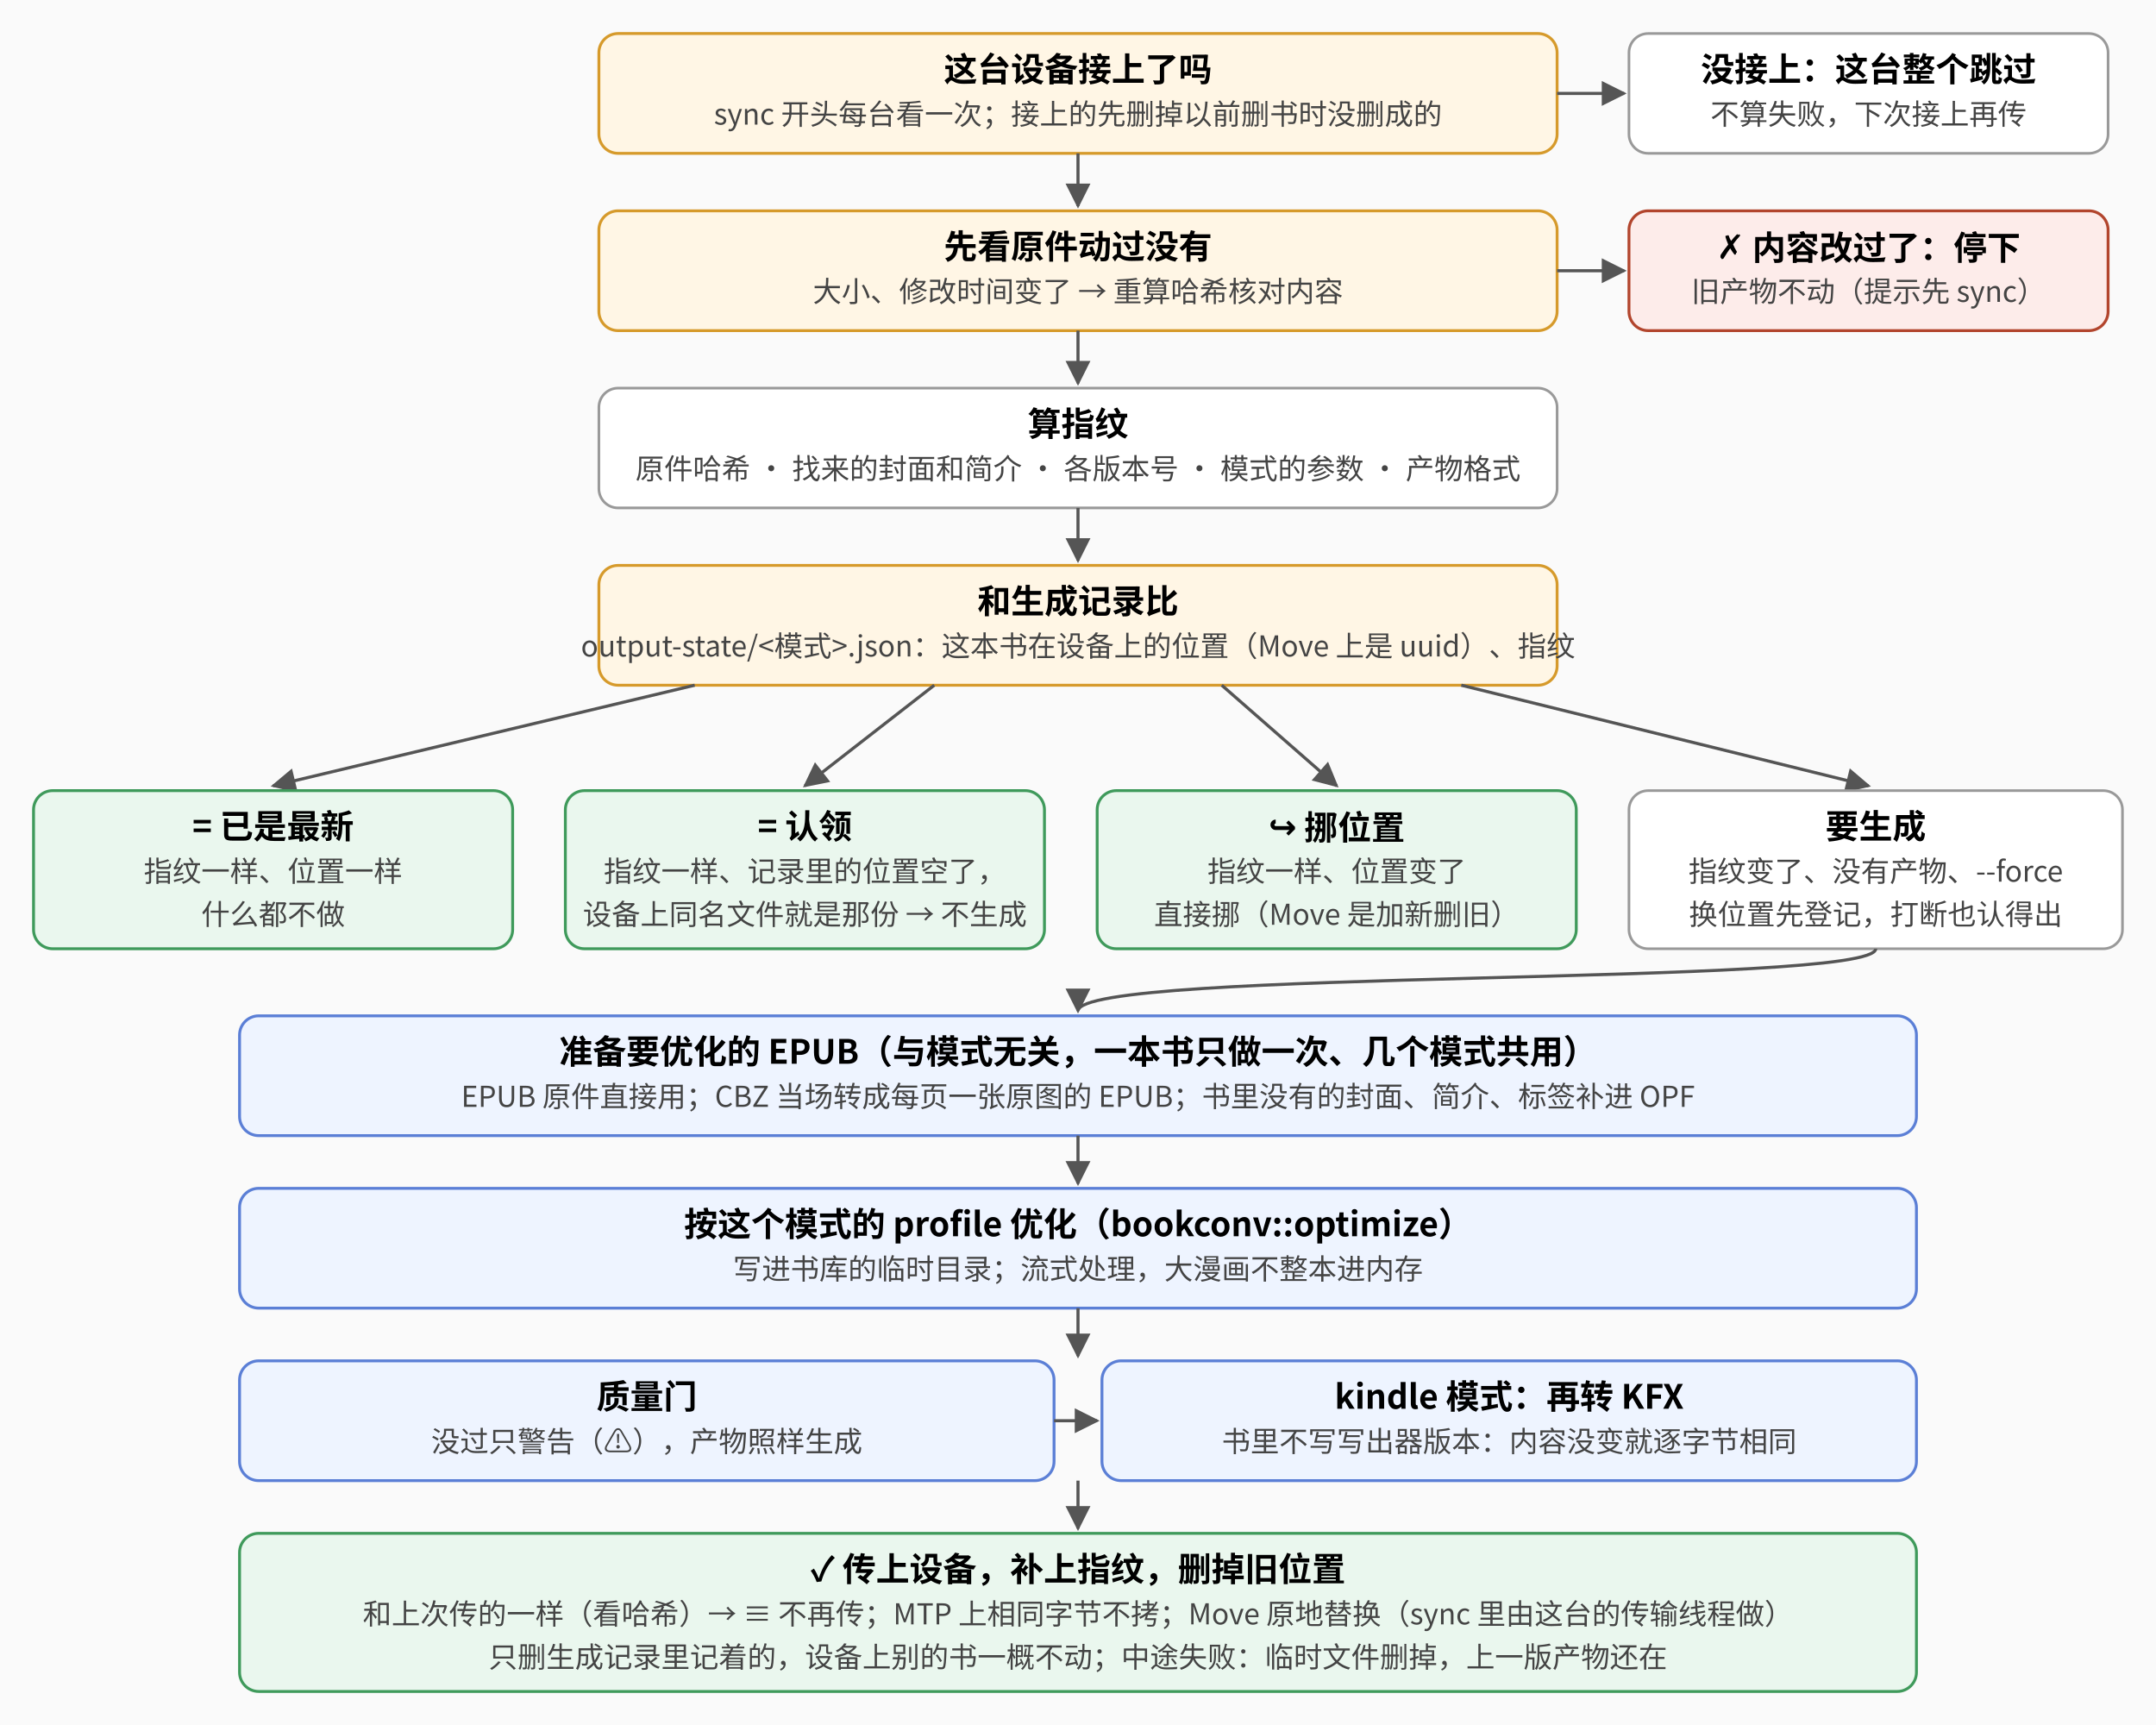
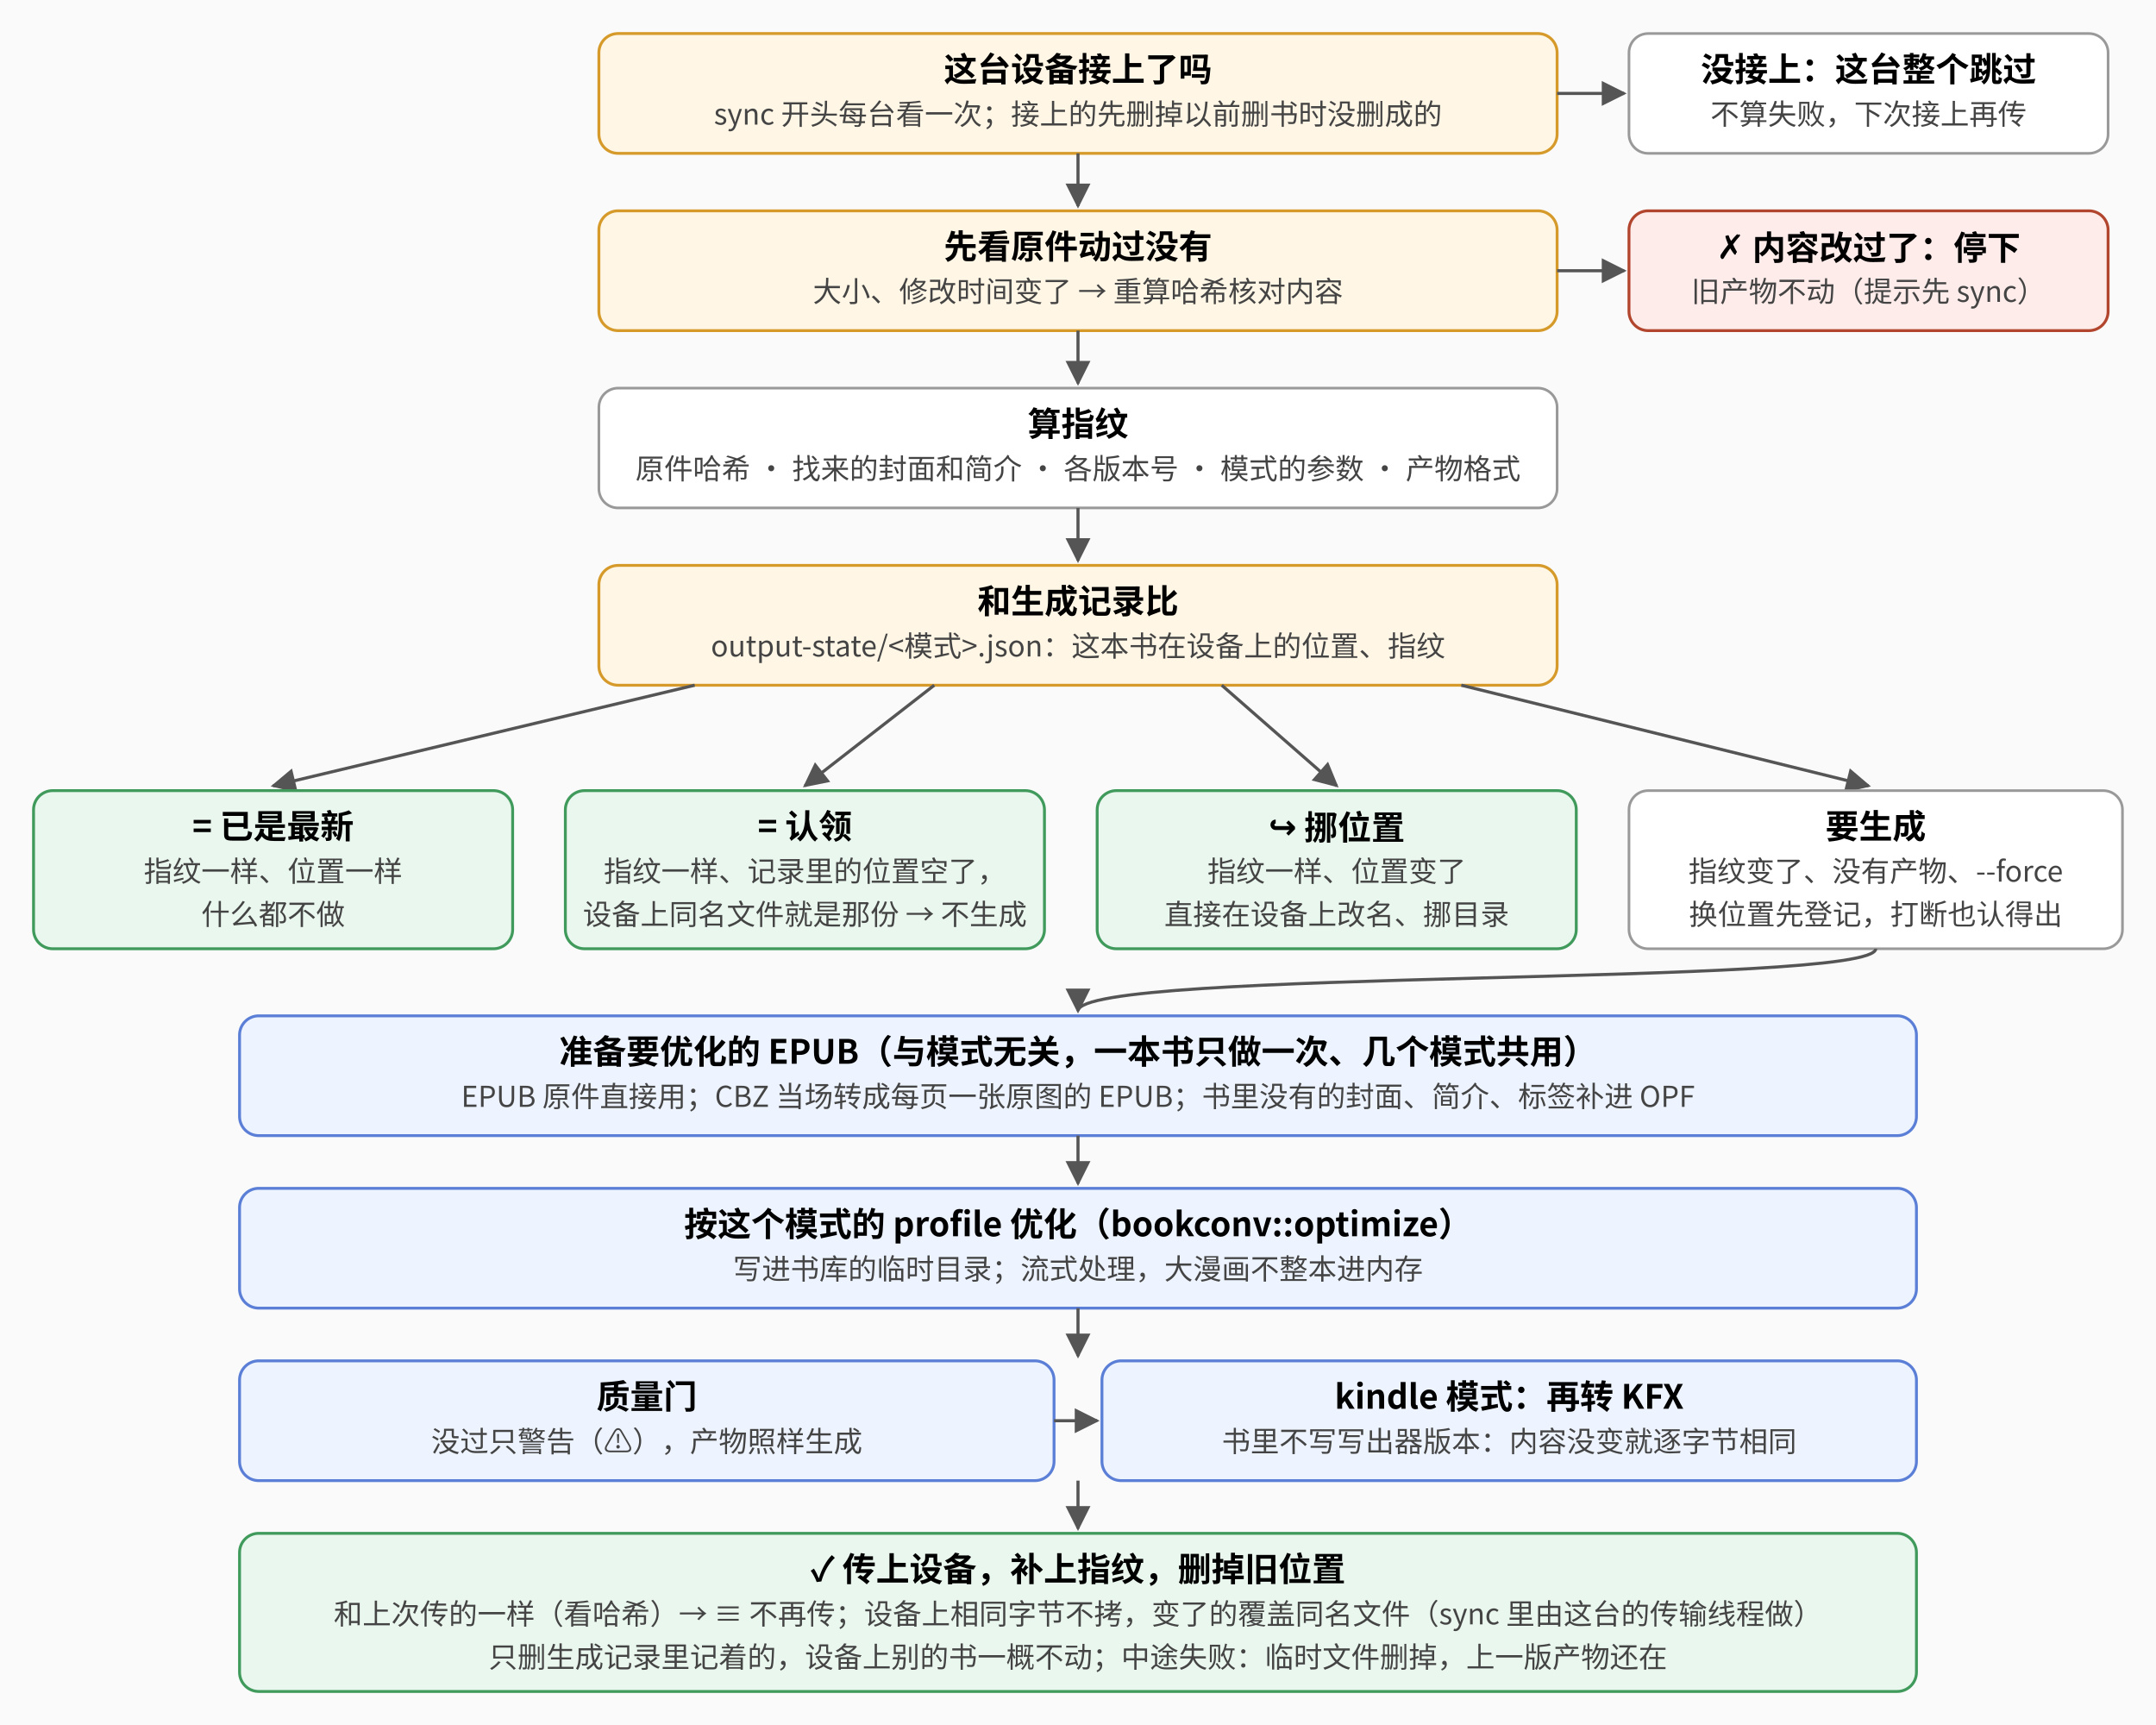
<svg xmlns="http://www.w3.org/2000/svg" viewBox="0 0 900 720" font-family="'Noto Sans CJK SC','PingFang SC','Microsoft YaHei',sans-serif" font-size="13">
  <defs>
    <marker id="a" viewBox="0 0 10 10" refX="9" refY="5" markerWidth="8" markerHeight="8" orient="auto">
      <path d="M0 0L10 5L0 10z" fill="#555" />
    </marker>
    <style>
      .b{fill:#fff;stroke:#999;stroke-width:1.1}
      .q{fill:#fff6e5;stroke:#d69a2b;stroke-width:1.2}
      .w{fill:#eef4ff;stroke:#5b7fd6;stroke-width:1.2}
      .g{fill:#eaf7ee;stroke:#3f9a5b;stroke-width:1.2}
      .e{fill:#fdecea;stroke:#b2452d;stroke-width:1.2}
      .h{font-weight:bold;font-size:14px}
      .s{font-size:12px;fill:#444}
      .l{stroke:#555;stroke-width:1.3;fill:none}
    </style>
  </defs>
  <rect width="900" height="720" fill="#fafafa" />
  <rect class="q" x="250" y="14" width="400" height="50" rx="8" />
  <text x="450" y="34" text-anchor="middle" class="h">这台设备接上了吗</text>
  <text x="450" y="52" text-anchor="middle" class="s">sync 开头每台看一次；接上的先删掉以前删书时没删成的</text>
  <path class="l" d="M650 39 L678 39" marker-end="url(#a)" />
  <rect class="b" x="680" y="14" width="200" height="50" rx="8" />
  <text x="780" y="34" text-anchor="middle" class="h">没接上：这台整个跳过</text>
  <text x="780" y="52" text-anchor="middle" class="s">不算失败，下次接上再传</text>
  <path class="l" d="M450 64 L450 86" marker-end="url(#a)" />
  <rect class="q" x="250" y="88" width="400" height="50" rx="8" />
  <text x="450" y="108" text-anchor="middle" class="h">先看原件动过没有</text>
  <text x="450" y="126" text-anchor="middle" class="s">大小、修改时间变了 → 重算哈希核对内容</text>
  <path class="l" d="M650 113 L678 113" marker-end="url(#a)" />
  <rect class="e" x="680" y="88" width="200" height="50" rx="8" />
  <text x="780" y="108" text-anchor="middle" class="h">✗ 内容改过了：停下</text>
  <text x="780" y="126" text-anchor="middle" class="s">旧产物不动（提示先 sync）</text>
  <path class="l" d="M450 138 L450 160" marker-end="url(#a)" />
  <rect class="b" x="250" y="162" width="400" height="50" rx="8" />
  <text x="450" y="182" text-anchor="middle" class="h">算指纹</text>
  <text x="450" y="200" text-anchor="middle" class="s">原件哈希 · 找来的封面和简介 · 各版本号 · 模式的参数 · 产物格式</text>
  <path class="l" d="M450 212 L450 234" marker-end="url(#a)" />
  <rect class="q" x="250" y="236" width="400" height="50" rx="8" />
  <text x="450" y="256" text-anchor="middle" class="h">和生成记录比</text>
-   <text x="450" y="274" text-anchor="middle" class="s">output-state/&lt;模式&gt;.json：这本书在设备上的位置（Move 上是 uuid）、指纹</text>
+   <text x="450" y="274" text-anchor="middle" class="s">output-state/&lt;模式&gt;.json：这本书在设备上的位置、指纹</text>
  <path class="l" d="M290 286 L114 328" marker-end="url(#a)" />
  <path class="l" d="M390 286 L336 328" marker-end="url(#a)" />
  <path class="l" d="M510 286 L558 328" marker-end="url(#a)" />
  <path class="l" d="M610 286 L780 328" marker-end="url(#a)" />
  <rect class="g" x="14" y="330" width="200" height="66" rx="8" />
  <text x="114" y="350" text-anchor="middle" class="h">= 已是最新</text>
  <text x="114" y="368" text-anchor="middle" class="s">指纹一样、位置一样</text>
  <text x="114" y="386" text-anchor="middle" class="s">什么都不做</text>
  <rect class="g" x="236" y="330" width="200" height="66" rx="8" />
  <text x="336" y="350" text-anchor="middle" class="h">= 认领</text>
  <text x="336" y="368" text-anchor="middle" class="s">指纹一样、记录里的位置空了，</text>
  <text x="336" y="386" text-anchor="middle" class="s">设备上同名文件就是那份 → 不生成</text>
  <rect class="g" x="458" y="330" width="200" height="66" rx="8" />
  <text x="558" y="350" text-anchor="middle" class="h">↪ 挪位置</text>
  <text x="558" y="368" text-anchor="middle" class="s">指纹一样、位置变了</text>
-   <text x="558" y="386" text-anchor="middle" class="s">直接挪（Move 是加新删旧）</text>
+   <text x="558" y="386" text-anchor="middle" class="s">直接在设备上改名、挪目录</text>
  <rect class="b" x="680" y="330" width="206" height="66" rx="8" />
  <text x="783" y="350" text-anchor="middle" class="h">要生成</text>
  <text x="783" y="368" text-anchor="middle" class="s">指纹变了、没有产物、--force</text>
  <text x="783" y="386" text-anchor="middle" class="s">换位置先登记，打断也认得出</text>
  <path class="l" d="M783 396 C783 412 450 404 450 422" marker-end="url(#a)" />
  <rect class="w" x="100" y="424" width="700" height="50" rx="8" />
  <text x="450" y="444" text-anchor="middle" class="h">准备要优化的 EPUB（与模式无关，一本书只做一次、几个模式共用）</text>
  <text x="450" y="462" text-anchor="middle" class="s">EPUB 原件直接用；CBZ 当场转成每页一张原图的 EPUB；书里没有的封面、简介、标签补进 OPF</text>
  <path class="l" d="M450 474 L450 494" marker-end="url(#a)" />
  <rect class="w" x="100" y="496" width="700" height="50" rx="8" />
  <text x="450" y="516" text-anchor="middle" class="h">按这个模式的 profile 优化（bookconv::optimize）</text>
  <text x="450" y="534" text-anchor="middle" class="s">写进书库的临时目录；流式处理，大漫画不整本进内存</text>
  <path class="l" d="M450 546 L450 566" marker-end="url(#a)" />
  <rect class="w" x="100" y="568" width="340" height="50" rx="8" />
  <text x="270" y="588" text-anchor="middle" class="h">质量门</text>
  <text x="270" y="606" text-anchor="middle" class="s">没过只警告（⚠），产物照样生成</text>
  <path class="l" d="M440 593 L458 593" marker-end="url(#a)" />
  <rect class="w" x="460" y="568" width="340" height="50" rx="8" />
  <text x="630" y="588" text-anchor="middle" class="h">kindle 模式：再转 KFX</text>
  <text x="630" y="606" text-anchor="middle" class="s">书里不写写出器版本：内容没变就逐字节相同</text>
  <path class="l" d="M450 618 L450 638" marker-end="url(#a)" />
  <rect class="g" x="100" y="640" width="700" height="66" rx="8" />
  <text x="450" y="660" text-anchor="middle" class="h">✓ 传上设备，补上指纹，删掉旧位置</text>
-   <text x="450" y="678" text-anchor="middle" class="s">和上次传的一样（看哈希）→ ≡ 不再传；MTP 上相同字节不拷；Move 原地替换（sync 里由这台的传输线程做）</text>
+   <text x="450" y="678" text-anchor="middle" class="s">和上次传的一样（看哈希）→ ≡ 不再传；设备上相同字节不拷，变了的覆盖同名文件（sync 里由这台的传输线程做）</text>
  <text x="450" y="696" text-anchor="middle" class="s">只删生成记录里记着的，设备上别的书一概不动；中途失败：临时文件删掉，上一版产物还在</text>
</svg>
